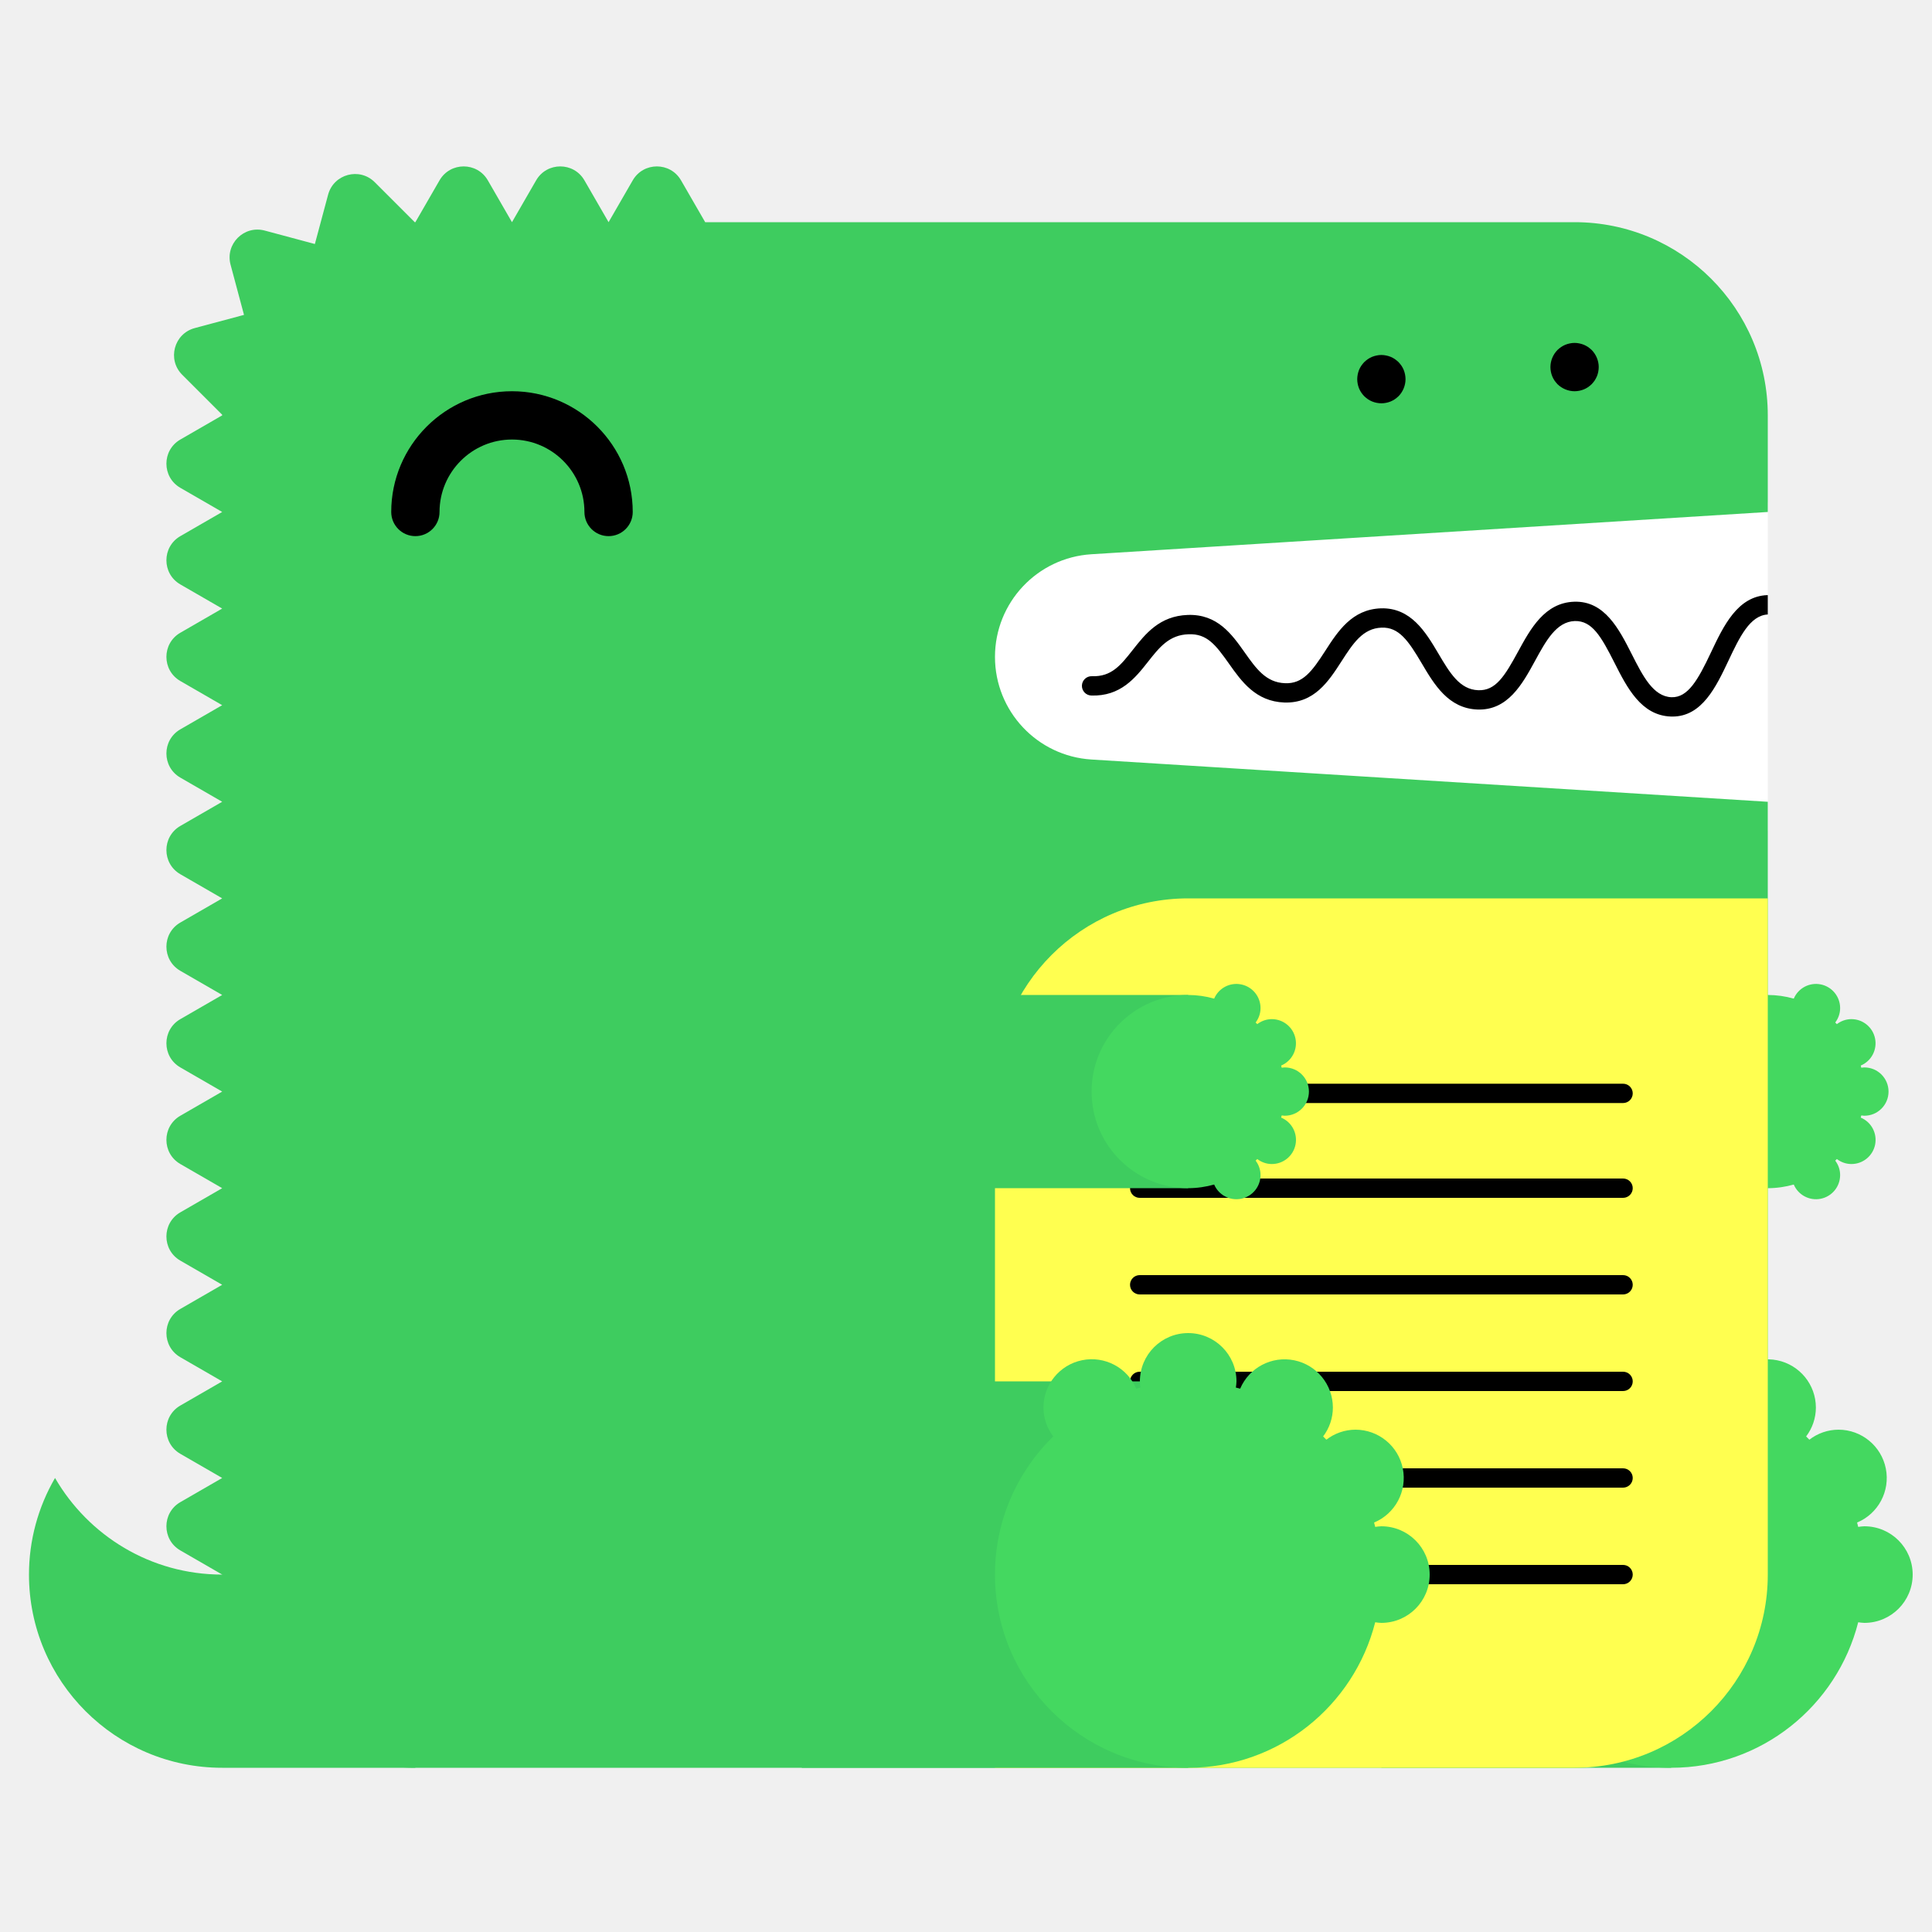
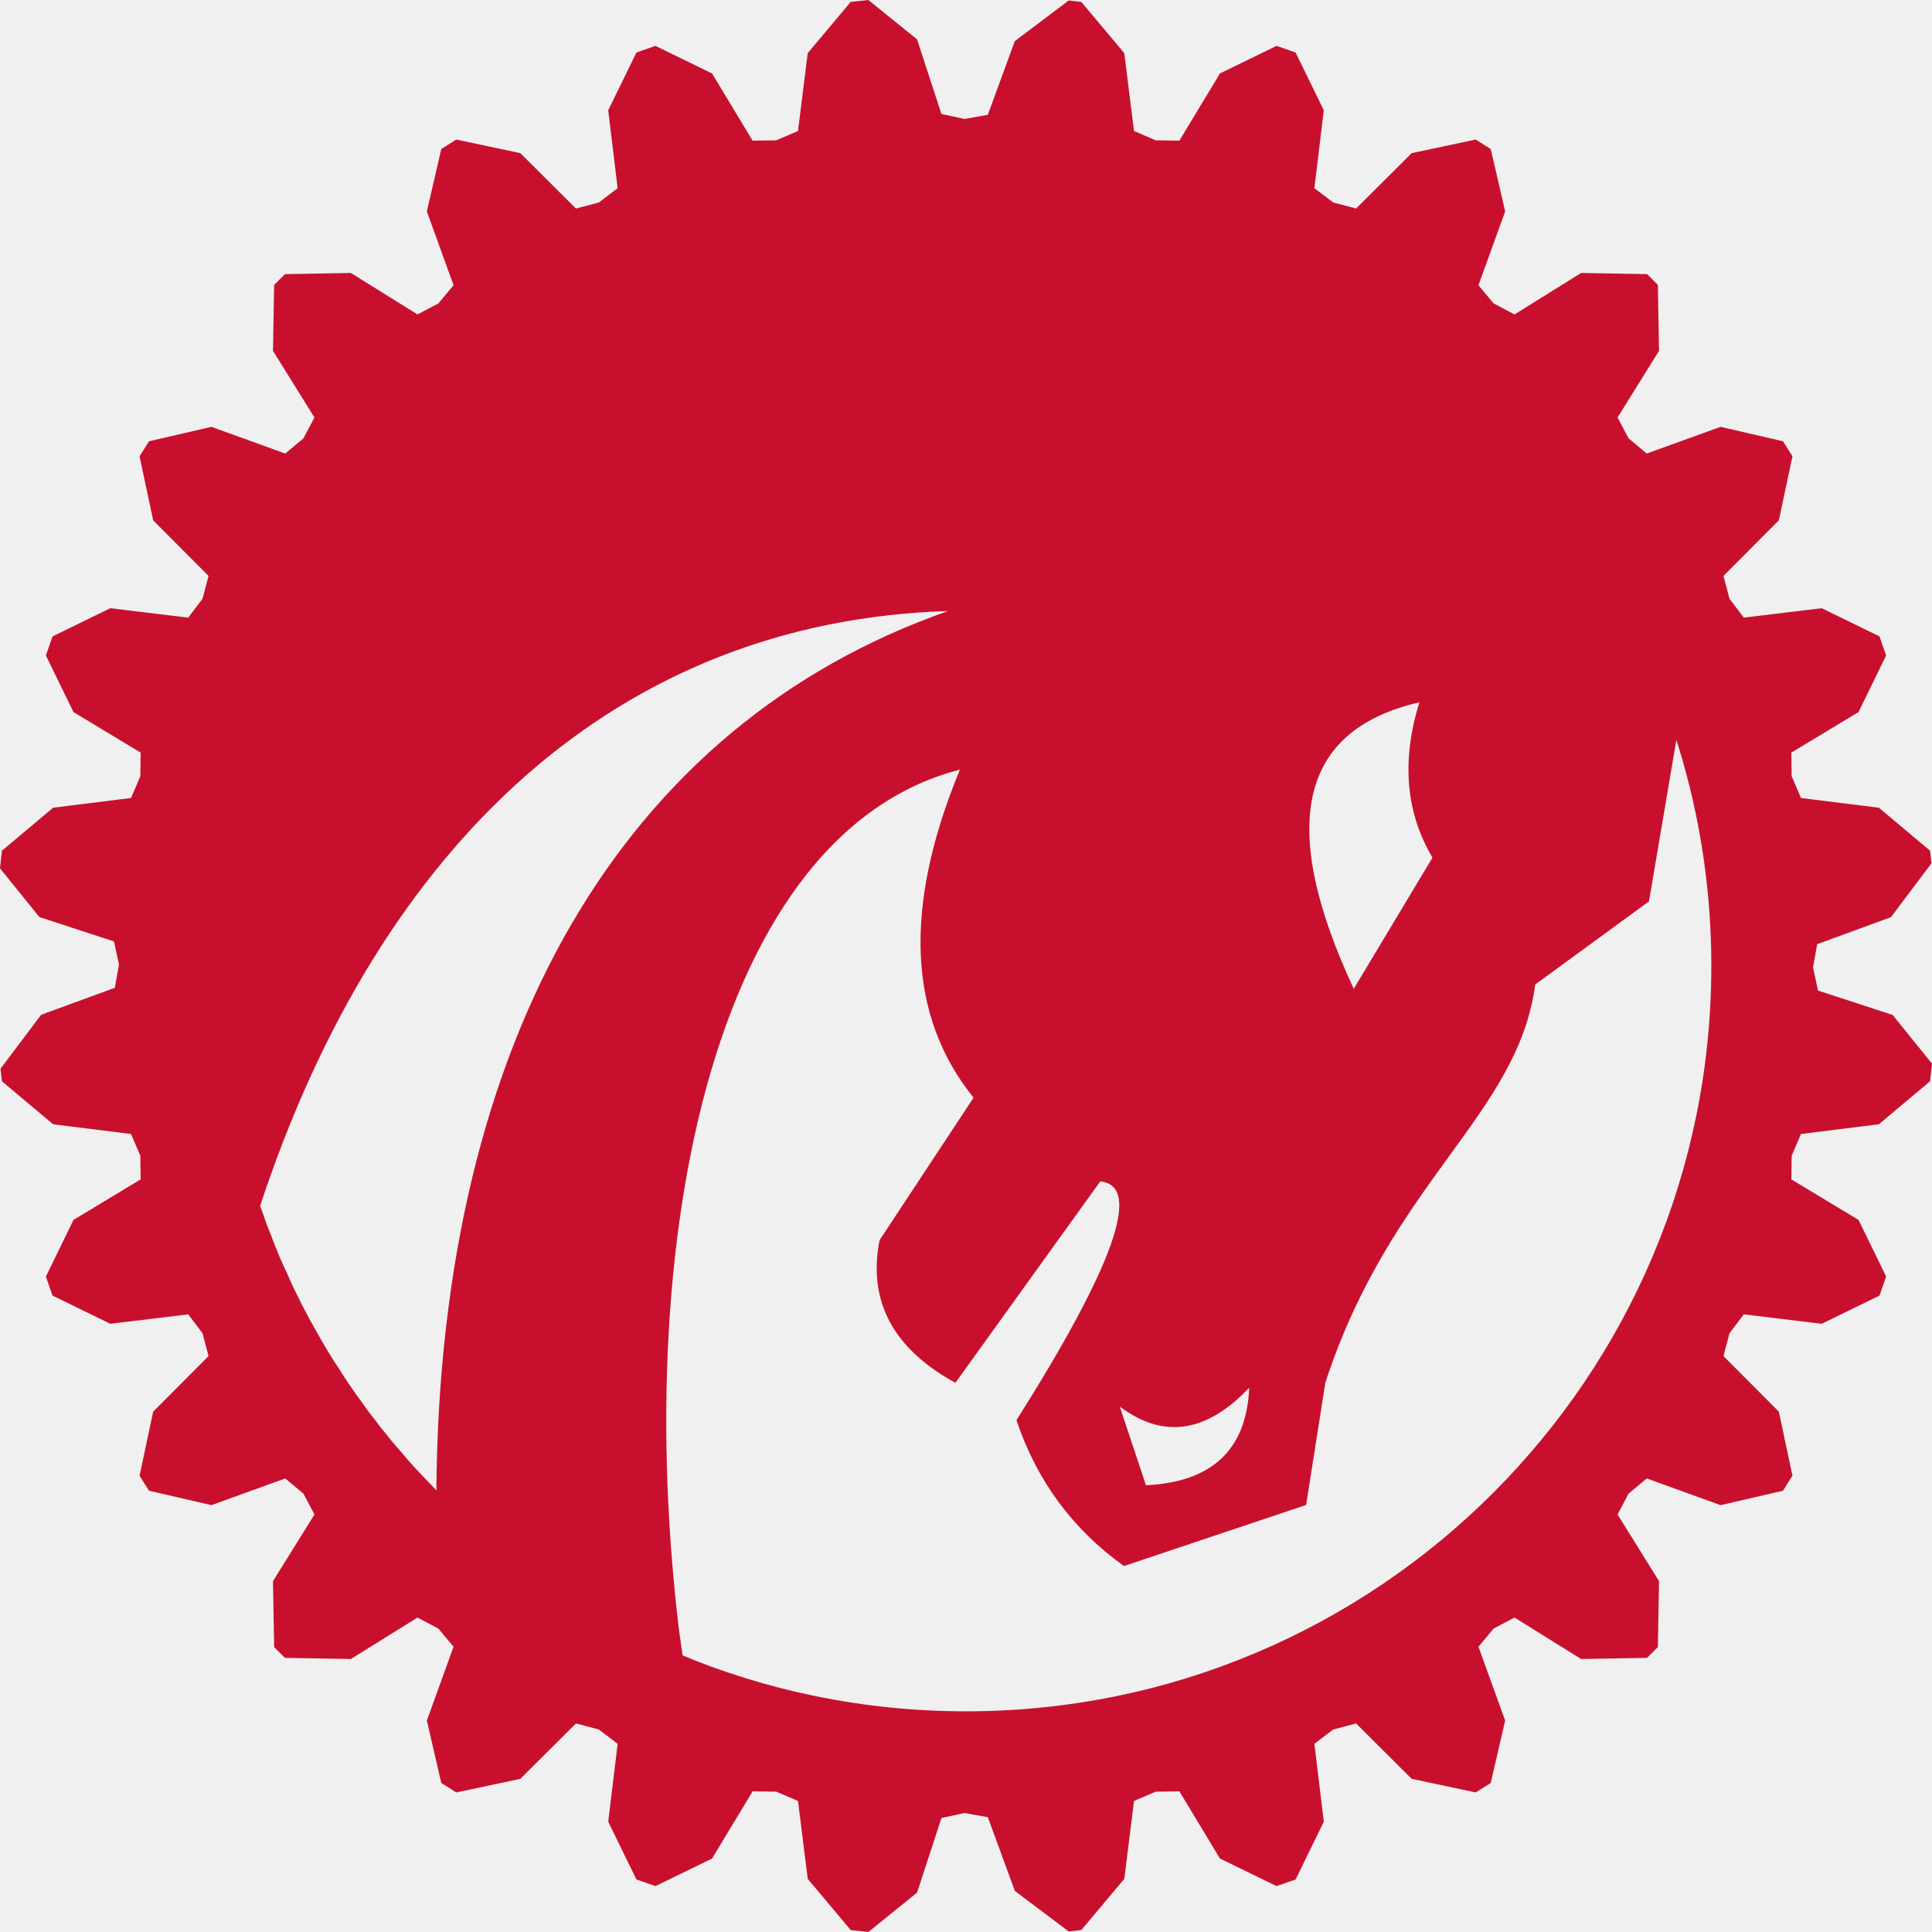
- <svg xmlns="http://www.w3.org/2000/svg" width="200" height="200" viewBox="0 0 200 200">
-   <g fill="none" fill-rule="evenodd">
-     <path fill="#FFF" d="M99 52h84v34H99z" />
-     <path d="M23 163c-7.398 0-13.843-4.027-17.303-10A19.886 19.886 0 0 0 3 163c0 11.046 8.954 20 20 20h20v-20H23z" fill="#3ECC5F" />
-     <path d="M112.98 57.376L183 53V43c0-11.046-8.954-20-20-20H73l-2.5-4.33c-1.112-1.925-3.889-1.925-5 0L63 23l-2.5-4.33c-1.111-1.925-3.889-1.925-5 0L53 23l-2.5-4.33c-1.111-1.925-3.889-1.925-5 0L43 23c-.022 0-.042.003-.065.003l-4.142-4.141c-1.57-1.571-4.252-.853-4.828 1.294l-1.369 5.104-5.192-1.392c-2.148-.575-4.111 1.389-3.535 3.536l1.39 5.193-5.102 1.367c-2.148.576-2.867 3.259-1.296 4.83l4.142 4.142c0 .021-.003.042-.003.064l-4.33 2.5c-1.925 1.111-1.925 3.889 0 5L23 53l-4.33 2.5c-1.925 1.111-1.925 3.889 0 5L23 63l-4.33 2.5c-1.925 1.111-1.925 3.889 0 5L23 73l-4.33 2.5c-1.925 1.111-1.925 3.889 0 5L23 83l-4.33 2.5c-1.925 1.111-1.925 3.889 0 5L23 93l-4.33 2.5c-1.925 1.111-1.925 3.889 0 5L23 103l-4.33 2.5c-1.925 1.111-1.925 3.889 0 5L23 113l-4.33 2.5c-1.925 1.111-1.925 3.889 0 5L23 123l-4.33 2.5c-1.925 1.111-1.925 3.889 0 5L23 133l-4.33 2.5c-1.925 1.111-1.925 3.889 0 5L23 143l-4.33 2.5c-1.925 1.111-1.925 3.889 0 5L23 153l-4.33 2.5c-1.925 1.111-1.925 3.889 0 5L23 163c0 11.046 8.954 20 20 20h120c11.046 0 20-8.954 20-20V83l-70.02-4.376A10.645 10.645 0 0 1 103 68c0-5.621 4.37-10.273 9.98-10.624" fill="#3ECC5F" />
-     <path fill="#3ECC5F" d="M143 183h30v-40h-30z" />
-     <path d="M193 158c-.219 0-.428.037-.639.064-.038-.15-.074-.301-.116-.451A5 5 0 0 0 190.32 148a4.96 4.96 0 0 0-3.016 1.036 26.531 26.531 0 0 0-.335-.336 4.955 4.955 0 0 0 1.011-2.987 5 5 0 0 0-9.599-1.959c-.148-.042-.297-.077-.445-.115.027-.211.064-.42.064-.639a5 5 0 0 0-5-5 5 5 0 0 0-5 5c0 .219.037.428.064.639-.148.038-.297.073-.445.115a4.998 4.998 0 0 0-9.599 1.959c0 1.125.384 2.151 1.011 2.987-3.717 3.632-6.031 8.693-6.031 14.3 0 11.046 8.954 20 20 20 9.339 0 17.16-6.41 19.361-15.064.211.027.42.064.639.064a5 5 0 0 0 5-5 5 5 0 0 0-5-5" fill="#44D860" />
-     <path fill="#3ECC5F" d="M153 123h30v-20h-30z" />
-     <path d="M193 115.5a2.5 2.5 0 1 0 0-5c-.109 0-.214.019-.319.032-.02-.075-.037-.15-.058-.225a2.501 2.501 0 0 0-.963-4.807c-.569 0-1.088.197-1.508.518a6.653 6.653 0 0 0-.168-.168c.314-.417.506-.931.506-1.494a2.5 2.5 0 0 0-4.8-.979A9.987 9.987 0 0 0 183 103c-5.522 0-10 4.478-10 10s4.478 10 10 10c.934 0 1.833-.138 2.69-.377a2.5 2.5 0 0 0 4.8-.979c0-.563-.192-1.077-.506-1.494.057-.055.113-.111.168-.168.42.321.939.518 1.508.518a2.5 2.5 0 0 0 .963-4.807c.021-.074.038-.15.058-.225.105.013.21.032.319.032" fill="#44D860" />
-     <path d="M63 55.5a2.5 2.5 0 0 1-2.5-2.5c0-4.136-3.364-7.5-7.5-7.5s-7.5 3.364-7.5 7.5a2.5 2.5 0 1 1-5 0c0-6.893 5.607-12.5 12.5-12.5S65.5 46.107 65.5 53a2.5 2.5 0 0 1-2.5 2.5" fill="#000" />
-     <path d="M103 183h60c11.046 0 20-8.954 20-20V93h-60c-11.046 0-20 8.954-20 20v70z" fill="#FFFF50" />
-     <path d="M168.02 124h-50.04a1 1 0 1 1 0-2h50.04a1 1 0 1 1 0 2m0 20h-50.04a1 1 0 1 1 0-2h50.04a1 1 0 1 1 0 2m0 20h-50.04a1 1 0 1 1 0-2h50.04a1 1 0 1 1 0 2m0-49.814h-50.04a1 1 0 1 1 0-2h50.04a1 1 0 1 1 0 2m0 19.814h-50.04a1 1 0 1 1 0-2h50.04a1 1 0 1 1 0 2m0 20h-50.04a1 1 0 1 1 0-2h50.04a1 1 0 1 1 0 2M183 61.611c-.012 0-.022-.006-.034-.005-3.09.105-4.552 3.196-5.842 5.923-1.346 2.85-2.387 4.703-4.093 4.647-1.889-.068-2.969-2.202-4.113-4.46-1.314-2.594-2.814-5.536-5.963-5.426-3.046.104-4.513 2.794-5.807 5.167-1.377 2.528-2.314 4.065-4.121 3.994-1.927-.07-2.951-1.805-4.136-3.813-1.321-2.236-2.848-4.75-5.936-4.664-2.994.103-4.465 2.385-5.763 4.4-1.373 2.13-2.335 3.428-4.165 3.351-1.973-.07-2.992-1.51-4.171-3.177-1.324-1.873-2.816-3.993-5.895-3.89-2.928.1-4.399 1.97-5.696 3.618-1.232 1.564-2.194 2.802-4.229 2.724a1 1 0 0 0-.072 2c3.017.101 4.545-1.8 5.872-3.487 1.177-1.496 2.193-2.787 4.193-2.855 1.926-.082 2.829 1.115 4.195 3.045 1.297 1.834 2.769 3.914 5.731 4.021 3.103.104 4.596-2.215 5.918-4.267 1.182-1.834 2.202-3.417 4.15-3.484 1.793-.067 2.769 1.35 4.145 3.681 1.297 2.197 2.766 4.686 5.787 4.796 3.125.108 4.634-2.62 5.949-5.035 1.139-2.088 2.214-4.06 4.119-4.126 1.793-.042 2.728 1.595 4.111 4.33 1.292 2.553 2.757 5.445 5.825 5.556l.169.003c3.064 0 4.518-3.075 5.805-5.794 1.139-2.41 2.217-4.68 4.067-4.773v-2z" fill="#000" />
-     <path fill="#3ECC5F" d="M83 183h40v-40H83z" />
-     <path d="M143 158c-.219 0-.428.037-.639.064-.038-.15-.074-.301-.116-.451A5 5 0 0 0 140.32 148a4.96 4.96 0 0 0-3.016 1.036 26.531 26.531 0 0 0-.335-.336 4.955 4.955 0 0 0 1.011-2.987 5 5 0 0 0-9.599-1.959c-.148-.042-.297-.077-.445-.115.027-.211.064-.42.064-.639a5 5 0 0 0-5-5 5 5 0 0 0-5 5c0 .219.037.428.064.639-.148.038-.297.073-.445.115a4.998 4.998 0 0 0-9.599 1.959c0 1.125.384 2.151 1.011 2.987-3.717 3.632-6.031 8.693-6.031 14.3 0 11.046 8.954 20 20 20 9.339 0 17.16-6.41 19.361-15.064.211.027.42.064.639.064a5 5 0 0 0 5-5 5 5 0 0 0-5-5" fill="#44D860" />
-     <path fill="#3ECC5F" d="M83 123h40v-20H83z" />
-     <path d="M133 115.5a2.5 2.5 0 1 0 0-5c-.109 0-.214.019-.319.032-.02-.075-.037-.15-.058-.225a2.501 2.501 0 0 0-.963-4.807c-.569 0-1.088.197-1.508.518a6.653 6.653 0 0 0-.168-.168c.314-.417.506-.931.506-1.494a2.5 2.5 0 0 0-4.8-.979A9.987 9.987 0 0 0 123 103c-5.522 0-10 4.478-10 10s4.478 10 10 10c.934 0 1.833-.138 2.69-.377a2.5 2.5 0 0 0 4.8-.979c0-.563-.192-1.077-.506-1.494.057-.055.113-.111.168-.168.42.321.939.518 1.508.518a2.5 2.5 0 0 0 .963-4.807c.021-.074.038-.15.058-.225.105.013.21.032.319.032" fill="#44D860" />
-     <path d="M143 41.75c-.16 0-.33-.02-.49-.05a2.52 2.52 0 0 1-.47-.14c-.15-.06-.29-.14-.431-.23-.13-.09-.259-.2-.38-.31-.109-.12-.219-.24-.309-.38s-.17-.28-.231-.43a2.619 2.619 0 0 1-.189-.96c0-.16.02-.33.05-.49.03-.16.08-.31.139-.47.061-.15.141-.29.231-.43.09-.13.2-.26.309-.38.121-.11.25-.22.38-.31.141-.09.281-.17.431-.23.149-.06.31-.11.47-.14.32-.07.65-.07.98 0 .159.03.32.08.47.14.149.06.29.14.43.23.13.09.259.2.38.31.11.12.22.25.31.38.09.14.17.28.23.43.06.16.11.31.14.47.029.16.05.33.05.49 0 .66-.271 1.31-.73 1.77-.121.11-.25.22-.38.31-.14.09-.281.17-.43.23a2.565 2.565 0 0 1-.96.19m20-1.25c-.66 0-1.3-.27-1.771-.73a3.802 3.802 0 0 1-.309-.38c-.09-.14-.17-.28-.231-.43a2.619 2.619 0 0 1-.189-.96c0-.66.27-1.3.729-1.77.121-.11.25-.22.38-.31.141-.09.281-.17.431-.23.149-.06.31-.11.47-.14.32-.07.66-.07.98 0 .159.03.32.08.47.14.149.06.29.14.43.23.13.09.259.2.38.31.459.47.73 1.11.73 1.77 0 .16-.021.33-.05.49-.03.16-.08.32-.14.47-.07.15-.14.29-.23.43-.09.13-.2.26-.31.38-.121.11-.25.22-.38.31-.14.09-.281.17-.43.23a2.565 2.565 0 0 1-.96.19" fill="#000" />
+ <svg xmlns="http://www.w3.org/2000/svg" version="1.1" id="svg1" width="688.68" height="688.68" viewBox="0 0 688.68 688.68">
+   <defs id="defs1" />
+   <g id="g1">
+     <g id="group-R5">
+       <path d="M 309.539,-0.002 C 307.436,0.209 305.338,0.436 303.246,0.684 L 287.918,18.941 284.453,46.703 276.705,50.02 268.279,50.141 253.822,26.188 233.641,16.354 c -2.273,0.767 -4.535,1.556 -6.787,2.369 l -10.049,20.59 3.354,27.773 -6.715,5.092 -8.146,2.158 -19.82,-19.746 -22.83,-4.844 c -1.795,1.108 -3.576,2.234 -5.35,3.375 l -5.143,22.246 9.516,26.309 -5.395,6.473 -7.453,3.934 -23.756,-14.781 -23.508,0.418 c -1.289,1.269 -2.569,2.55 -3.838,3.838 l -0.416,23.508 14.779,23.756 -3.934,7.451 -6.473,5.398 -26.309,-9.518 -22.246,5.143 c -1.141,1.772 -2.266,3.555 -3.375,5.35 l 4.846,22.83 19.744,19.822 -2.156,8.146 -5.092,6.715 -27.775,-3.355 -20.59,10.049 c -0.813,2.253 -1.602,4.516 -2.369,6.789 l 9.834,20.182 23.955,14.455 -0.123,8.426 -3.316,7.748 -27.762,3.463 -18.258,15.33 C 0.439,305.336 0.21,307.433 0,309.537 l 14.043,17.352 26.592,8.697 1.777,8.238 -1.49,8.293 -26.271,9.621 -14.465,19.209 c 0.158,1.499 0.325,2.993 0.502,4.486 l 18.256,15.328 27.764,3.465 3.314,7.746 0.123,8.426 -23.955,14.457 -9.834,20.182 c 0.767,2.273 1.556,4.537 2.369,6.789 l 20.59,10.049 27.775,-3.354 5.092,6.713 2.156,8.146 -19.744,19.822 -4.846,22.828 c 1.109,1.795 2.234,3.58 3.375,5.352 l 22.246,5.143 26.309,-9.518 6.473,5.398 3.934,7.451 -14.779,23.754 0.416,23.51 c 1.269,1.289 2.549,2.569 3.838,3.838 l 23.508,0.416 23.756,-14.781 7.453,3.934 5.396,6.473 -9.518,26.309 5.143,22.248 c 1.772,1.141 3.556,2.264 5.35,3.375 l 22.83,-4.846 19.822,-19.744 8.145,2.156 6.717,5.092 -3.355,27.775 10.049,20.59 c 2.252,0.812 4.514,1.603 6.789,2.371 l 20.182,-9.838 14.455,-23.953 8.428,0.121 7.746,3.316 3.465,27.764 15.328,18.258 c 2.092,0.246 4.189,0.475 6.293,0.686 l 17.352,-14.045 8.697,-26.59 8.238,-1.777 8.293,1.488 9.621,26.271 19.207,14.467 c 1.499,-0.156 2.995,-0.324 4.488,-0.5 l 15.33,-18.258 3.461,-27.764 7.75,-3.316 8.424,-0.121 14.459,23.953 20.18,9.836 c 2.273,-0.767 4.538,-1.557 6.791,-2.369 l 10.047,-20.59 -3.355,-27.777 6.715,-5.09 8.148,-2.156 19.82,19.744 22.828,4.844 c 1.796,-1.109 3.578,-2.232 5.352,-3.373 L 536.527,613.309 527.01,587 l 5.398,-6.473 7.451,-3.934 23.756,14.781 23.508,-0.416 c 1.288,-1.269 2.57,-2.548 3.838,-3.838 l 0.416,-23.51 -14.777,-23.754 3.932,-7.451 6.471,-5.398 26.311,9.518 22.246,-5.143 c 1.141,-1.772 2.268,-3.557 3.377,-5.352 l -4.848,-22.828 -19.746,-19.822 2.158,-8.146 5.092,-6.715 27.775,3.355 20.59,-10.049 c 0.813,-2.252 1.602,-4.518 2.371,-6.791 l -9.836,-20.18 -23.955,-14.457 0.123,-8.426 3.316,-7.748 27.762,-3.463 18.256,-15.328 c 0.248,-2.092 0.477,-4.189 0.688,-6.293 l -14.043,-17.352 -26.59,-8.699 -1.777,-8.236 1.486,-8.295 26.273,-9.619 14.467,-19.209 c -0.159,-1.499 -0.328,-2.994 -0.504,-4.486 l -18.256,-15.33 -27.762,-3.463 -3.316,-7.748 -0.123,-8.426 23.955,-14.455 9.836,-20.182 c -0.769,-2.273 -1.558,-4.537 -2.371,-6.789 l -20.59,-10.051 -27.775,3.357 -5.092,-6.717 -2.158,-8.145 19.746,-19.824 4.848,-22.828 c -1.109,-1.795 -2.237,-3.578 -3.377,-5.35 l -22.246,-5.143 -26.311,9.518 -6.471,-5.398 -3.934,-7.453 14.779,-23.754 -0.418,-23.508 c -1.268,-1.289 -2.547,-2.569 -3.836,-3.838 l -23.508,-0.418 -23.756,14.781 -7.453,-3.934 -5.396,-6.473 9.518,-26.309 -5.143,-22.248 c -1.775,-1.14 -3.557,-2.264 -5.352,-3.373 l -22.828,4.844 -19.82,19.746 -8.148,-2.158 -6.715,-5.092 3.355,-27.773 -10.047,-20.59 c -2.253,-0.813 -4.518,-1.603 -6.791,-2.371 l -20.18,9.836 -14.459,23.953 -8.424,-0.121 -7.75,-3.316 -3.461,-27.762 -15.33,-18.258 c -1.493,-0.176 -2.99,-0.343 -4.488,-0.5 l -19.207,14.465 -9.621,26.271 -8.293,1.488 -8.238,-1.775 -8.699,-26.594 z M 337.947,217.809 c -3.632,1.27 -7.213,2.612 -10.744,4.021 -3.531,1.409 -7.011,2.887 -10.441,4.434 -3.43,1.547 -6.809,3.162 -10.137,4.846 -3.328,1.683 -6.605,3.436 -9.83,5.254 -3.225,1.818 -6.4,3.703 -9.521,5.654 -3.122,1.952 -6.192,3.969 -9.209,6.053 -3.017,2.083 -5.982,4.233 -8.895,6.447 -2.912,2.214 -5.772,4.493 -8.578,6.836 -2.807,2.343 -5.56,4.75 -8.26,7.221 -2.7,2.471 -5.347,5.006 -7.939,7.604 -2.593,2.597 -5.133,5.258 -7.617,7.98 -2.485,2.722 -4.915,5.506 -7.291,8.352 -4.751,5.691 -9.284,11.628 -13.596,17.805 -4.311,6.177 -8.4,12.595 -12.266,19.246 -3.865,6.651 -7.507,13.536 -10.92,20.65 -3.413,7.114 -6.598,14.456 -9.553,22.021 -2.955,7.565 -5.678,15.354 -8.168,23.359 -2.49,8.006 -4.746,16.23 -6.766,24.664 -2.019,8.434 -3.803,17.08 -5.346,25.932 -1.543,8.852 -2.846,17.912 -3.906,27.17 -1.06,9.258 -1.876,18.716 -2.447,28.369 -0.57,9.64 -0.892,19.475 -0.969,29.498 -1e-4,0.013 -0.002,0.026 -0.002,0.039 -0.713,-0.72 -1.373,-1.492 -2.078,-2.221 -1.944,-2.009 -3.907,-3.999 -5.787,-6.068 -0.436,-0.479 -0.841,-0.986 -1.273,-1.469 -0.349,-0.389 -0.724,-0.753 -1.07,-1.145 -0.782,-0.883 -1.5,-1.822 -2.27,-2.715 -1.242,-1.441 -2.525,-2.845 -3.736,-4.312 -0.68,-0.824 -1.31,-1.689 -1.98,-2.521 -0.523,-0.649 -1.087,-1.262 -1.604,-1.916 -0.62,-0.785 -1.183,-1.616 -1.795,-2.408 -0.827,-1.071 -1.697,-2.107 -2.508,-3.191 -0.923,-1.234 -1.778,-2.519 -2.68,-3.77 -0.64,-0.887 -1.332,-1.734 -1.961,-2.629 -0.413,-0.587 -0.782,-1.206 -1.189,-1.797 -0.516,-0.748 -1.069,-1.468 -1.578,-2.221 -1.217,-1.801 -2.348,-3.662 -3.521,-5.494 -0.646,-1.008 -1.348,-1.977 -1.98,-2.994 -0.212,-0.341 -0.397,-0.701 -0.607,-1.043 -0.259,-0.421 -0.544,-0.825 -0.801,-1.248 -1.791,-2.948 -3.486,-5.96 -5.164,-8.982 -0.321,-0.578 -0.681,-1.13 -0.998,-1.711 -0.038,-0.069 -0.07,-0.142 -0.107,-0.211 -0.041,-0.075 -0.086,-0.146 -0.127,-0.221 -2.045,-3.764 -4.002,-7.584 -5.867,-11.455 -0.134,-0.279 -0.249,-0.568 -0.383,-0.848 -0.114,-0.238 -0.246,-0.466 -0.359,-0.705 -0.489,-1.031 -0.903,-2.102 -1.379,-3.141 -1.078,-2.352 -2.189,-4.687 -3.199,-7.076 -0.282,-0.666 -0.52,-1.354 -0.797,-2.023 -0.226,-0.548 -0.492,-1.075 -0.715,-1.625 -0.44,-1.085 -0.803,-2.207 -1.229,-3.299 -0.666,-1.709 -1.386,-3.391 -2.018,-5.117 -0.402,-1.098 -0.739,-2.226 -1.127,-3.33 -0.297,-0.847 -0.648,-1.669 -0.938,-2.52 0.014,-0.042 0.031,-0.081 0.045,-0.123 2.661,-8.053 5.481,-15.914 8.465,-23.568 3,-7.694 6.163,-15.185 9.484,-22.465 3.322,-7.28 6.802,-14.351 10.441,-21.205 3.639,-6.854 7.437,-13.492 11.389,-19.908 3.952,-6.416 8.06,-12.61 12.32,-18.576 4.26,-5.966 8.674,-11.705 13.238,-17.209 4.564,-5.504 9.279,-10.774 14.143,-15.805 4.863,-5.03 9.875,-9.821 15.033,-14.365 5.158,-4.545 10.46,-8.844 15.908,-12.891 5.448,-4.047 11.04,-7.842 16.773,-11.379 5.733,-3.537 11.607,-6.816 17.621,-9.832 6.014,-3.016 12.169,-5.768 18.459,-8.25 6.29,-2.482 12.716,-4.694 19.277,-6.631 6.562,-1.936 13.259,-3.596 20.088,-4.975 6.829,-1.379 13.79,-2.477 20.881,-3.287 7.091,-0.81 14.311,-1.332 21.66,-1.561 z m 168,32.543 c -0.804,2.602 -1.485,5.165 -2.039,7.693 -0.554,2.528 -0.984,5.02 -1.289,7.475 -0.305,2.454 -0.484,4.872 -0.539,7.252 -0.055,2.38 0.014,4.723 0.209,7.029 0.195,2.306 0.515,4.576 0.959,6.809 0.444,2.232 1.013,4.427 1.707,6.586 0.694,2.158 1.513,4.281 2.457,6.365 0.944,2.084 2.014,4.132 3.207,6.143 l -28.061,46.773 c -1.699,-3.64 -3.26,-7.185 -4.686,-10.637 -1.425,-3.451 -2.715,-6.808 -3.867,-10.07 -1.152,-3.262 -2.166,-6.431 -3.045,-9.504 -0.879,-3.073 -1.623,-6.052 -2.229,-8.936 -0.606,-2.884 -1.074,-5.672 -1.406,-8.367 -0.332,-2.695 -0.529,-5.297 -0.588,-7.803 -0.059,-2.506 0.018,-4.916 0.232,-7.232 0.214,-2.317 0.565,-4.54 1.053,-6.668 0.487,-2.128 1.111,-4.159 1.871,-6.098 0.76,-1.939 1.658,-3.784 2.691,-5.533 1.034,-1.749 2.203,-3.405 3.51,-4.965 1.307,-1.56 2.752,-3.025 4.332,-4.396 1.58,-1.371 3.297,-2.648 5.15,-3.83 1.853,-1.182 3.842,-2.271 5.969,-3.264 2.127,-0.993 4.391,-1.891 6.791,-2.695 2.4,-0.804 4.936,-1.512 7.609,-2.127 z m 91.6,13.43 c 0.166,0.522 0.363,1.03 0.525,1.553 1.294,4.16 2.488,8.363 3.58,12.607 1.092,4.244 2.082,8.53 2.967,12.854 0.885,4.324 1.664,8.687 2.336,13.084 0.672,4.397 1.236,8.829 1.689,13.295 0.454,4.466 0.796,8.964 1.025,13.492 0.23,4.528 0.346,9.087 0.346,13.672 0,4.585 -0.116,9.144 -0.346,13.672 -0.23,4.528 -0.572,9.027 -1.025,13.492 -0.454,4.466 -1.018,8.899 -1.689,13.297 -0.672,4.397 -1.451,8.76 -2.336,13.084 -0.885,4.324 -1.875,8.609 -2.967,12.854 -1.092,4.244 -2.286,8.448 -3.58,12.607 -1.294,4.16 -2.688,8.275 -4.178,12.344 -1.49,4.069 -3.075,8.091 -4.756,12.064 -1.68,3.973 -3.455,7.898 -5.32,11.77 -1.865,3.872 -3.822,7.691 -5.867,11.455 -2.045,3.764 -4.18,7.473 -6.398,11.125 -2.219,3.652 -4.523,7.246 -6.91,10.779 -2.387,3.533 -4.856,7.006 -7.406,10.416 -2.55,3.41 -5.18,6.757 -7.887,10.037 -2.707,3.28 -5.493,6.495 -8.352,9.641 -2.859,3.145 -5.792,6.222 -8.797,9.227 -3.005,3.005 -6.081,5.938 -9.227,8.797 -3.145,2.859 -6.358,5.642 -9.639,8.35 -3.28,2.707 -6.627,5.337 -10.037,7.887 -3.41,2.55 -6.883,5.021 -10.416,7.408 -3.534,2.387 -7.128,4.691 -10.779,6.91 -3.652,2.219 -7.361,4.352 -11.125,6.396 -3.764,2.045 -7.585,4.002 -11.457,5.867 -3.872,1.865 -7.794,3.64 -11.768,5.32 -3.973,1.68 -7.995,3.266 -12.064,4.756 -4.069,1.49 -8.186,2.884 -12.346,4.178 -4.16,1.294 -8.363,2.488 -12.607,3.58 -4.244,1.092 -8.53,2.082 -12.854,2.967 -4.324,0.885 -8.685,1.664 -13.082,2.336 -4.397,0.672 -8.831,1.236 -13.297,1.689 -4.466,0.454 -8.964,0.796 -13.492,1.025 -4.528,0.23 -9.087,0.346 -13.672,0.346 -4.585,0 -9.144,-0.116 -13.672,-0.346 -4.528,-0.23 -9.027,-0.572 -13.492,-1.025 -4.466,-0.454 -8.897,-1.018 -13.295,-1.689 -4.397,-0.672 -8.76,-1.451 -13.084,-2.336 -4.324,-0.885 -8.609,-1.875 -12.854,-2.967 -4.244,-1.092 -8.448,-2.286 -12.607,-3.58 -4.16,-1.294 -8.275,-2.688 -12.344,-4.178 -3.26,-1.194 -6.467,-2.494 -9.666,-3.811 -0.518,-3.87 -1.152,-7.733 -1.6,-11.604 -1.091,-9.433 -1.972,-18.863 -2.643,-28.252 -0.671,-9.389 -1.132,-18.739 -1.377,-28.016 -0.245,-9.277 -0.277,-18.48 -0.092,-27.574 0.185,-9.094 0.587,-18.078 1.207,-26.92 0.621,-8.842 1.46,-17.542 2.521,-26.062 1.061,-8.52 2.345,-16.861 3.852,-24.99 1.507,-8.129 3.236,-16.045 5.193,-23.713 1.957,-7.668 4.142,-15.087 6.555,-22.225 1.207,-3.569 2.471,-7.067 3.793,-10.49 1.321,-3.423 2.7,-6.771 4.137,-10.039 1.437,-3.268 2.933,-6.457 4.486,-9.562 1.553,-3.105 3.164,-6.127 4.834,-9.061 1.67,-2.934 3.398,-5.78 5.186,-8.533 1.787,-2.753 3.634,-5.413 5.539,-7.977 1.905,-2.564 3.87,-5.031 5.895,-7.396 2.024,-2.366 4.108,-4.632 6.252,-6.791 2.143,-2.159 4.346,-4.212 6.609,-6.156 2.263,-1.944 4.587,-3.778 6.971,-5.498 2.384,-1.72 4.829,-3.325 7.334,-4.812 2.505,-1.487 5.072,-2.856 7.699,-4.102 2.627,-1.246 5.315,-2.368 8.064,-3.363 2.75,-0.995 5.561,-1.863 8.434,-2.6 -2.529,6.108 -4.716,12.062 -6.562,17.861 -1.846,5.799 -3.35,11.443 -4.514,16.934 -1.163,5.49 -1.984,10.826 -2.465,16.008 -0.24,2.591 -0.395,5.143 -0.465,7.656 -0.07,2.513 -0.054,4.99 0.047,7.426 0.101,2.436 0.289,4.833 0.561,7.191 0.272,2.359 0.628,4.679 1.07,6.961 0.443,2.282 0.971,4.524 1.584,6.729 0.613,2.204 1.312,4.371 2.096,6.498 0.784,2.127 1.653,4.216 2.607,6.266 0.955,2.05 1.996,4.061 3.121,6.033 1.125,1.973 2.337,3.907 3.633,5.803 1.296,1.895 2.676,3.75 4.143,5.568 l -33.508,50.795 c -0.529,2.709 -0.85,5.345 -0.965,7.906 -0.115,2.561 -0.023,5.049 0.275,7.463 0.299,2.414 0.805,4.753 1.518,7.02 0.713,2.266 1.631,4.46 2.758,6.578 1.126,2.119 2.46,4.164 4,6.135 1.54,1.971 3.288,3.868 5.242,5.691 1.954,1.823 4.115,3.572 6.482,5.248 2.368,1.676 4.941,3.278 7.723,4.807 l 51.631,-71.781 c 0.941,0.087 1.784,0.279 2.529,0.576 0.746,0.297 1.393,0.701 1.943,1.209 0.55,0.508 1.003,1.123 1.357,1.842 0.355,0.719 0.612,1.543 0.771,2.473 0.159,0.93 0.221,1.965 0.186,3.105 -0.036,1.141 -0.169,2.385 -0.4,3.736 -0.463,2.703 -1.316,5.827 -2.561,9.373 -1.244,3.546 -2.879,7.512 -4.904,11.9 -2.026,4.389 -4.443,9.2 -7.25,14.432 -2.807,5.232 -6.005,10.884 -9.594,16.959 -3.589,6.075 -7.569,12.571 -11.939,19.488 0.898,2.688 1.884,5.31 2.957,7.867 1.073,2.557 2.235,5.05 3.482,7.477 1.248,2.427 2.582,4.789 4.004,7.086 1.422,2.297 2.931,4.529 4.527,6.695 1.597,2.166 3.282,4.267 5.053,6.303 1.771,2.036 3.629,4.006 5.574,5.912 1.946,1.906 3.978,3.746 6.098,5.521 2.12,1.775 4.329,3.486 6.623,5.131 l 64.941,-21.768 6.838,-43.537 c 1.462,-4.49 3.008,-8.791 4.625,-12.92 1.617,-4.129 3.306,-8.086 5.049,-11.889 1.743,-3.803 3.542,-7.449 5.381,-10.961 1.839,-3.512 3.719,-6.887 5.625,-10.143 3.811,-6.511 7.725,-12.547 11.625,-18.246 3.9,-5.699 7.784,-11.061 11.535,-16.229 3.751,-5.167 7.368,-10.138 10.732,-15.055 3.364,-4.917 6.476,-9.779 9.217,-14.727 1.37,-2.474 2.648,-4.968 3.818,-7.502 1.17,-2.534 2.234,-5.107 3.174,-7.736 0.94,-2.63 1.757,-5.316 2.438,-8.076 0.68,-2.76 1.224,-5.596 1.615,-8.521 l 40.543,-29.615 z M 445.287,494.672 c -0.114,2.752 -0.406,5.341 -0.875,7.768 -0.469,2.426 -1.114,4.691 -1.938,6.791 -0.823,2.1 -1.824,4.036 -3.002,5.811 -1.178,1.774 -2.535,3.387 -4.068,4.836 -1.533,1.449 -3.243,2.733 -5.131,3.855 -1.888,1.123 -3.953,2.082 -6.195,2.879 -2.243,0.797 -4.662,1.431 -7.26,1.902 -2.597,0.471 -5.372,0.779 -8.324,0.924 l -9.346,-28.061 c 1.937,1.455 3.871,2.695 5.805,3.717 1.934,1.022 3.867,1.826 5.797,2.414 1.93,0.588 3.857,0.959 5.783,1.113 1.926,0.154 3.851,0.092 5.773,-0.188 1.922,-0.279 3.843,-0.777 5.762,-1.49 1.919,-0.713 3.835,-1.642 5.75,-2.789 1.915,-1.147 3.829,-2.509 5.74,-4.09 1.911,-1.58 3.821,-3.379 5.729,-5.393 z" style="fill:#c8102e;fill-opacity:1" id="path9" />
+     </g>
  </g>
</svg>
